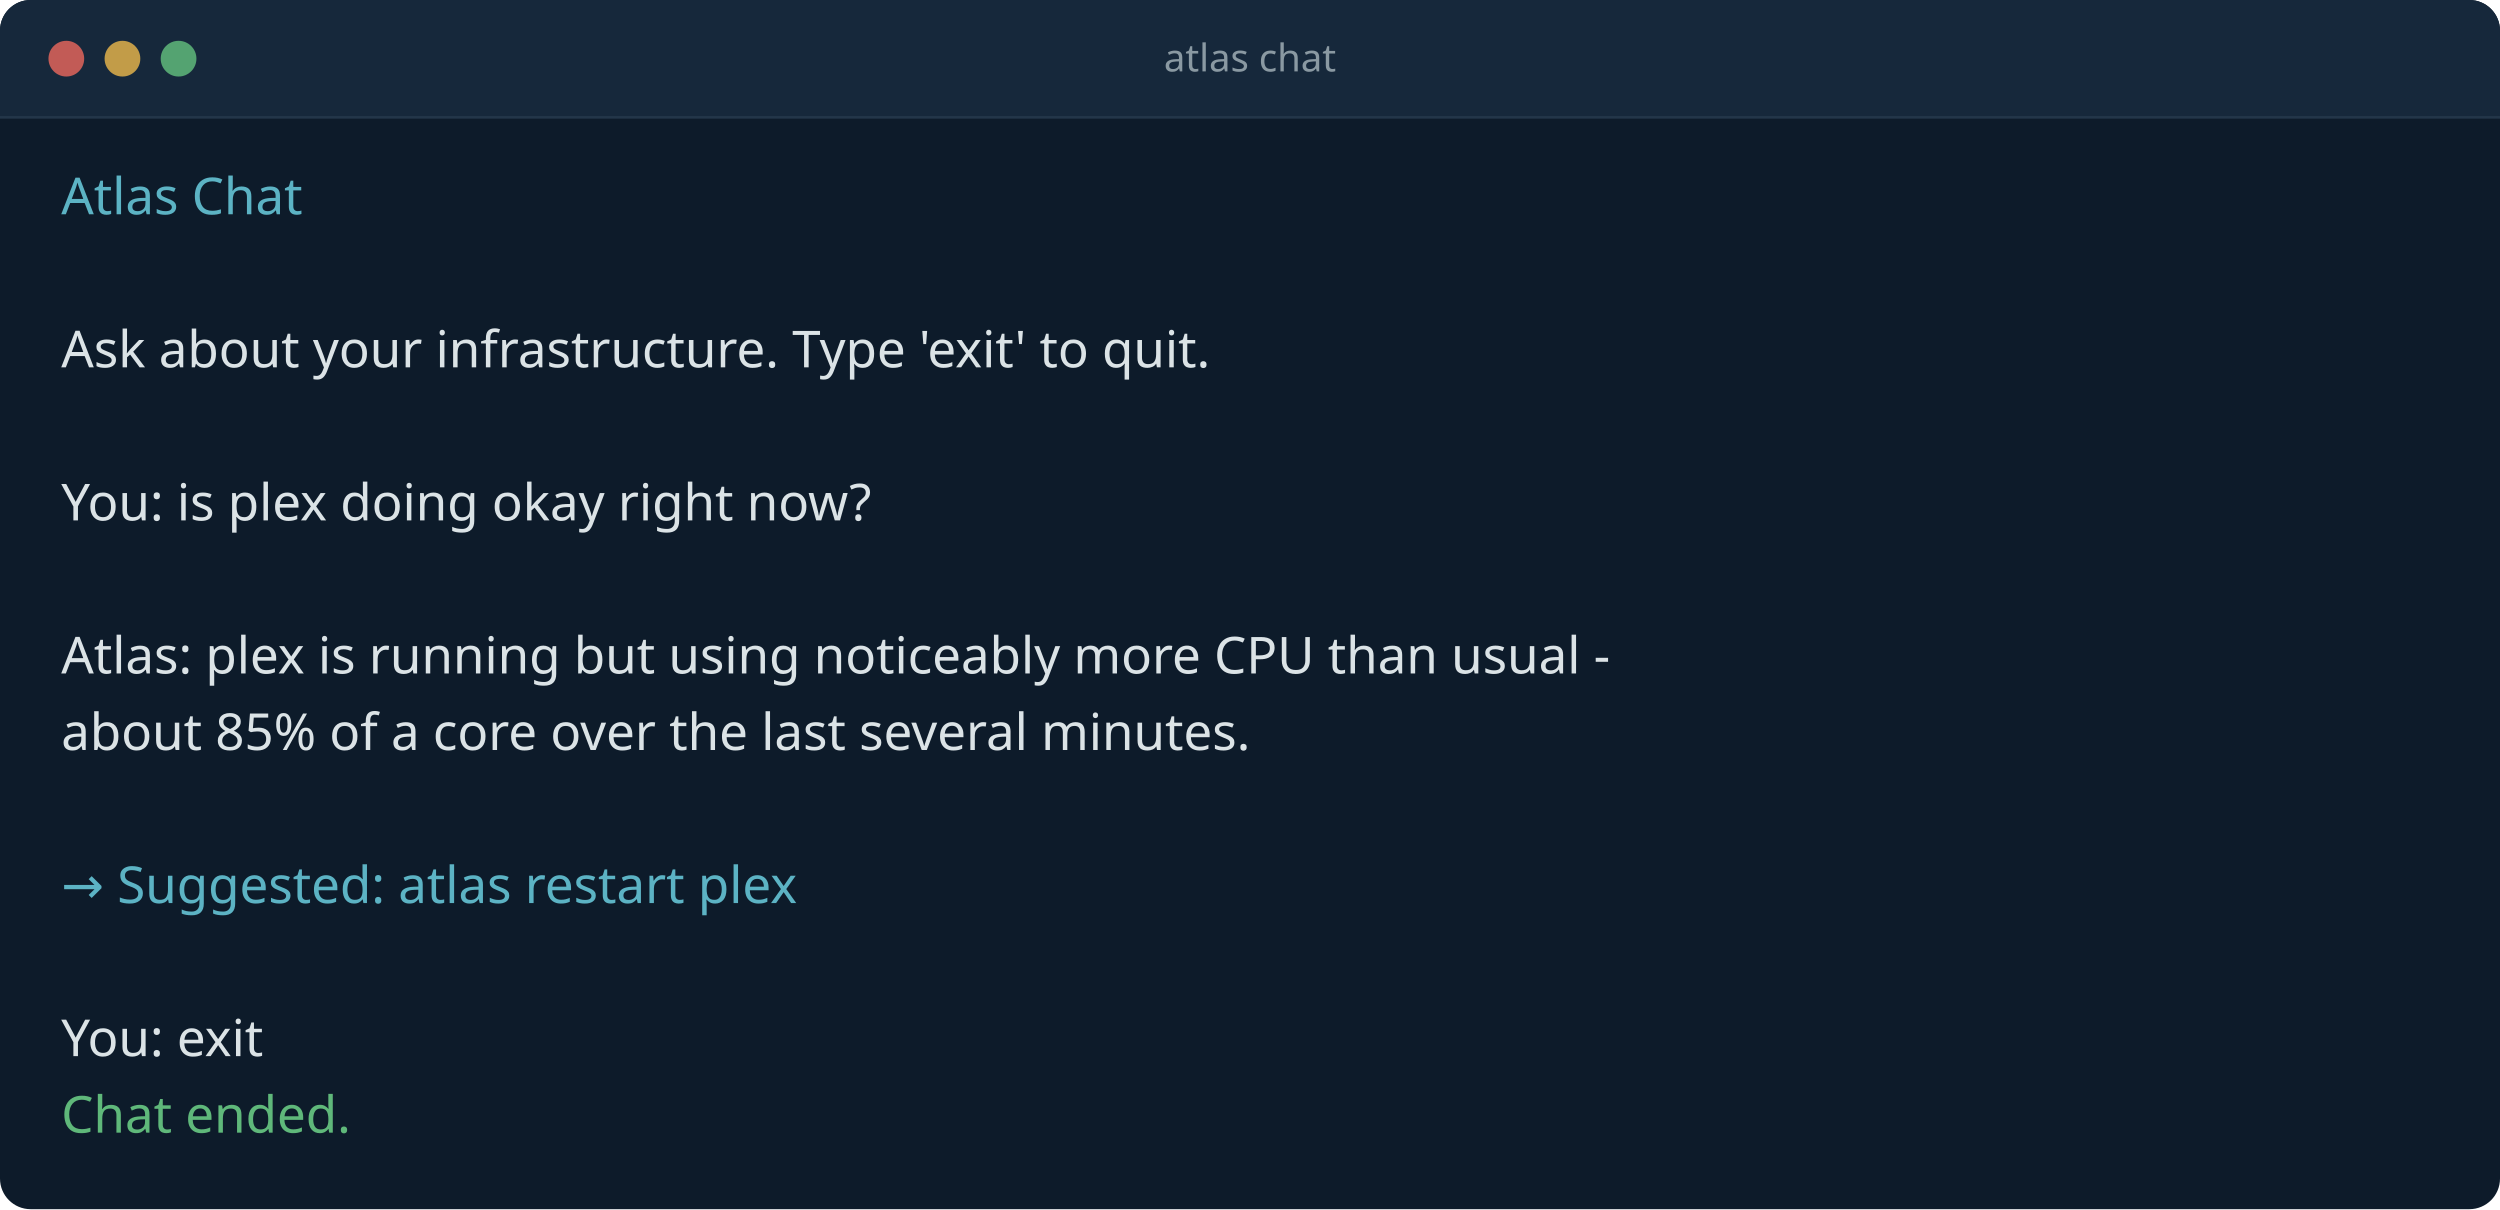
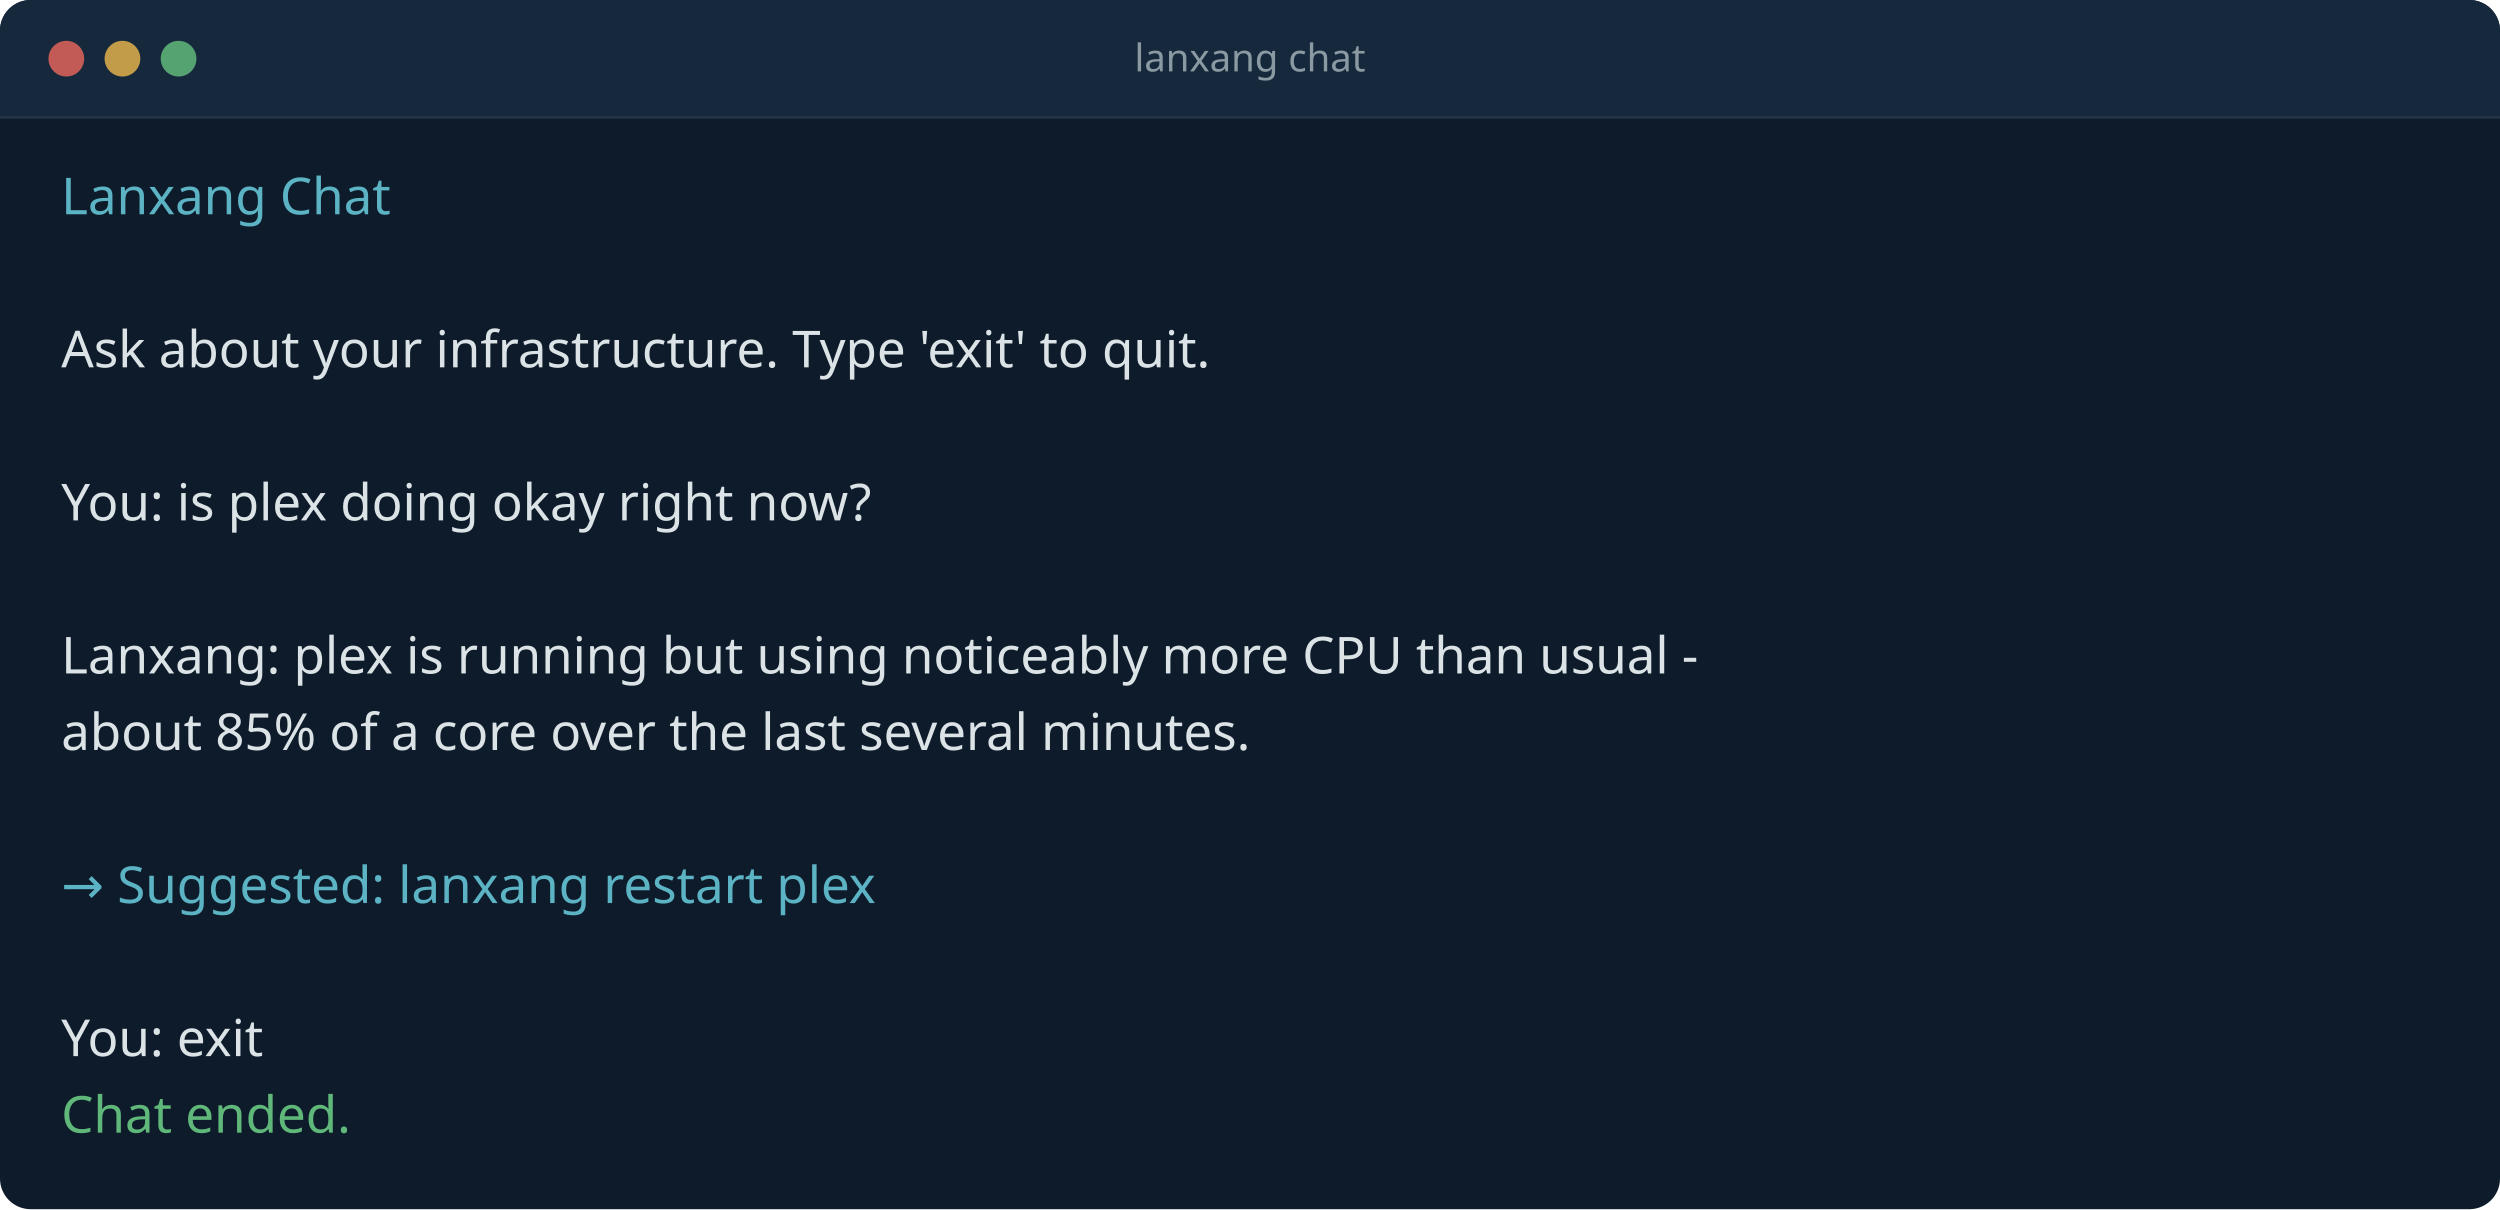
<svg xmlns="http://www.w3.org/2000/svg" width="980" height="474" viewBox="0 0 980 474">
  <rect width="980" height="474" rx="12" fill="#0d1b2a" />
  <path d="M0,12 a12,12 0 0 1 12,-12 h956 a12,12 0 0 1 12,12 v34 h-980 z" fill="#16283b" />
  <line x1="0" y1="46" x2="980" y2="46" stroke="#233649" stroke-width="1" />
  <circle cx="26" cy="23.0" r="7" fill="#e0645a" opacity="0.85" />
  <circle cx="48" cy="23.0" r="7" fill="#e0b04a" opacity="0.85" />
  <circle cx="70" cy="23.0" r="7" fill="#5fb87a" opacity="0.85" />
-   <text x="490.0" y="28.0" text-anchor="middle" font-family="JetBrains Mono" font-size="15" fill="#8a99a2">atlas chat</text>
-   <text x="24" y="84" font-family="JetBrains Mono" font-size="20" fill="#5cb3c4" xml:space="preserve">Atlas Chat</text>
+   <text x="490.0" y="28.0" text-anchor="middle" font-family="JetBrains Mono" font-size="15" fill="#8a99a2">lanxang chat</text>
+   <text x="24" y="84" font-family="JetBrains Mono" font-size="20" fill="#5cb3c4" xml:space="preserve">Lanxang Chat</text>
  <text x="24" y="144" font-family="JetBrains Mono" font-size="20" fill="#dbe3e6" xml:space="preserve">Ask about your infrastructure. Type 'exit' to quit.</text>
  <text x="24" y="204" font-family="JetBrains Mono" font-size="20" fill="#dbe3e6" xml:space="preserve">You: is plex doing okay right now?</text>
-   <text x="24" y="264" font-family="JetBrains Mono" font-size="20" fill="#dbe3e6" xml:space="preserve">Atlas: plex is running but using noticeably more CPU than usual -</text>
+   <text x="24" y="264" font-family="JetBrains Mono" font-size="20" fill="#dbe3e6" xml:space="preserve">Lanxang: plex is running but using noticeably more CPU than usual -</text>
  <text x="24" y="294" font-family="JetBrains Mono" font-size="20" fill="#dbe3e6" xml:space="preserve">about 85% of a core over the last several minutes.</text>
-   <text x="24" y="354" font-family="JetBrains Mono" font-size="20" fill="#5cb3c4" xml:space="preserve">→ Suggested: atlas restart plex</text>
+   <text x="24" y="354" font-family="JetBrains Mono" font-size="20" fill="#5cb3c4" xml:space="preserve">→ Suggested: lanxang restart plex</text>
  <text x="24" y="414" font-family="JetBrains Mono" font-size="20" fill="#dbe3e6" xml:space="preserve">You: exit</text>
  <text x="24" y="444" font-family="JetBrains Mono" font-size="20" fill="#5fb87a" xml:space="preserve">Chat ended.</text>
</svg>
